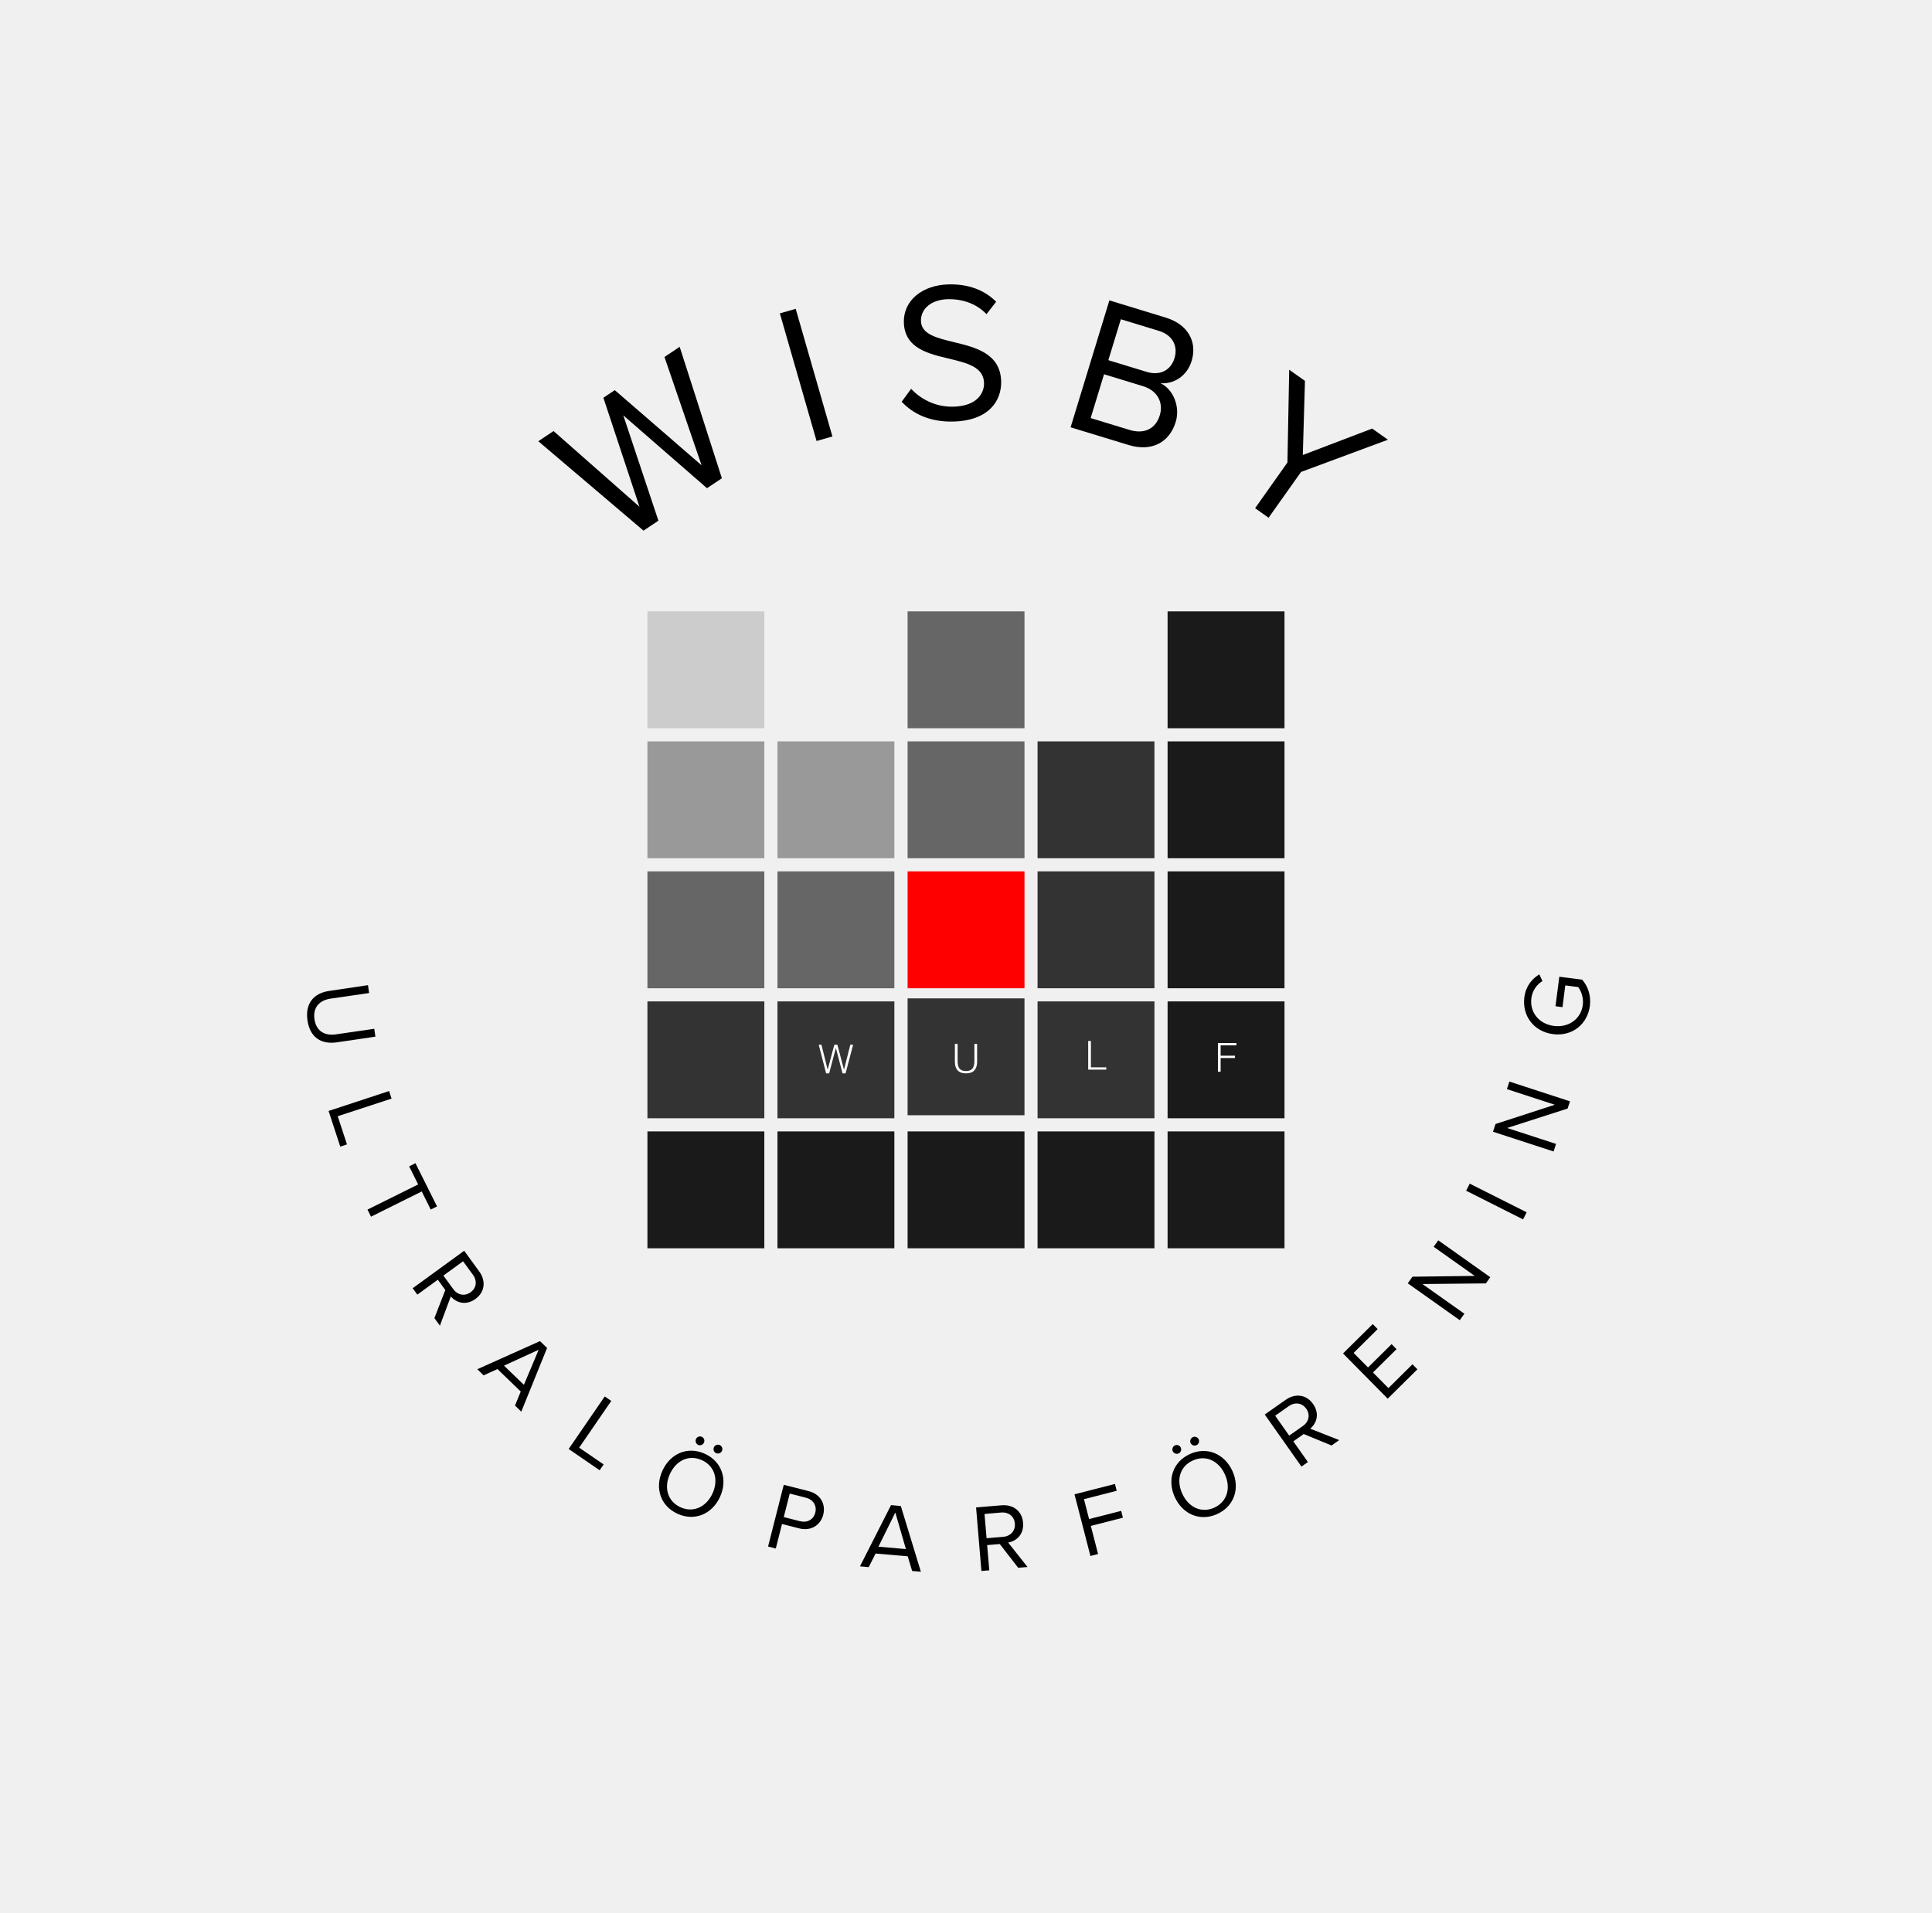
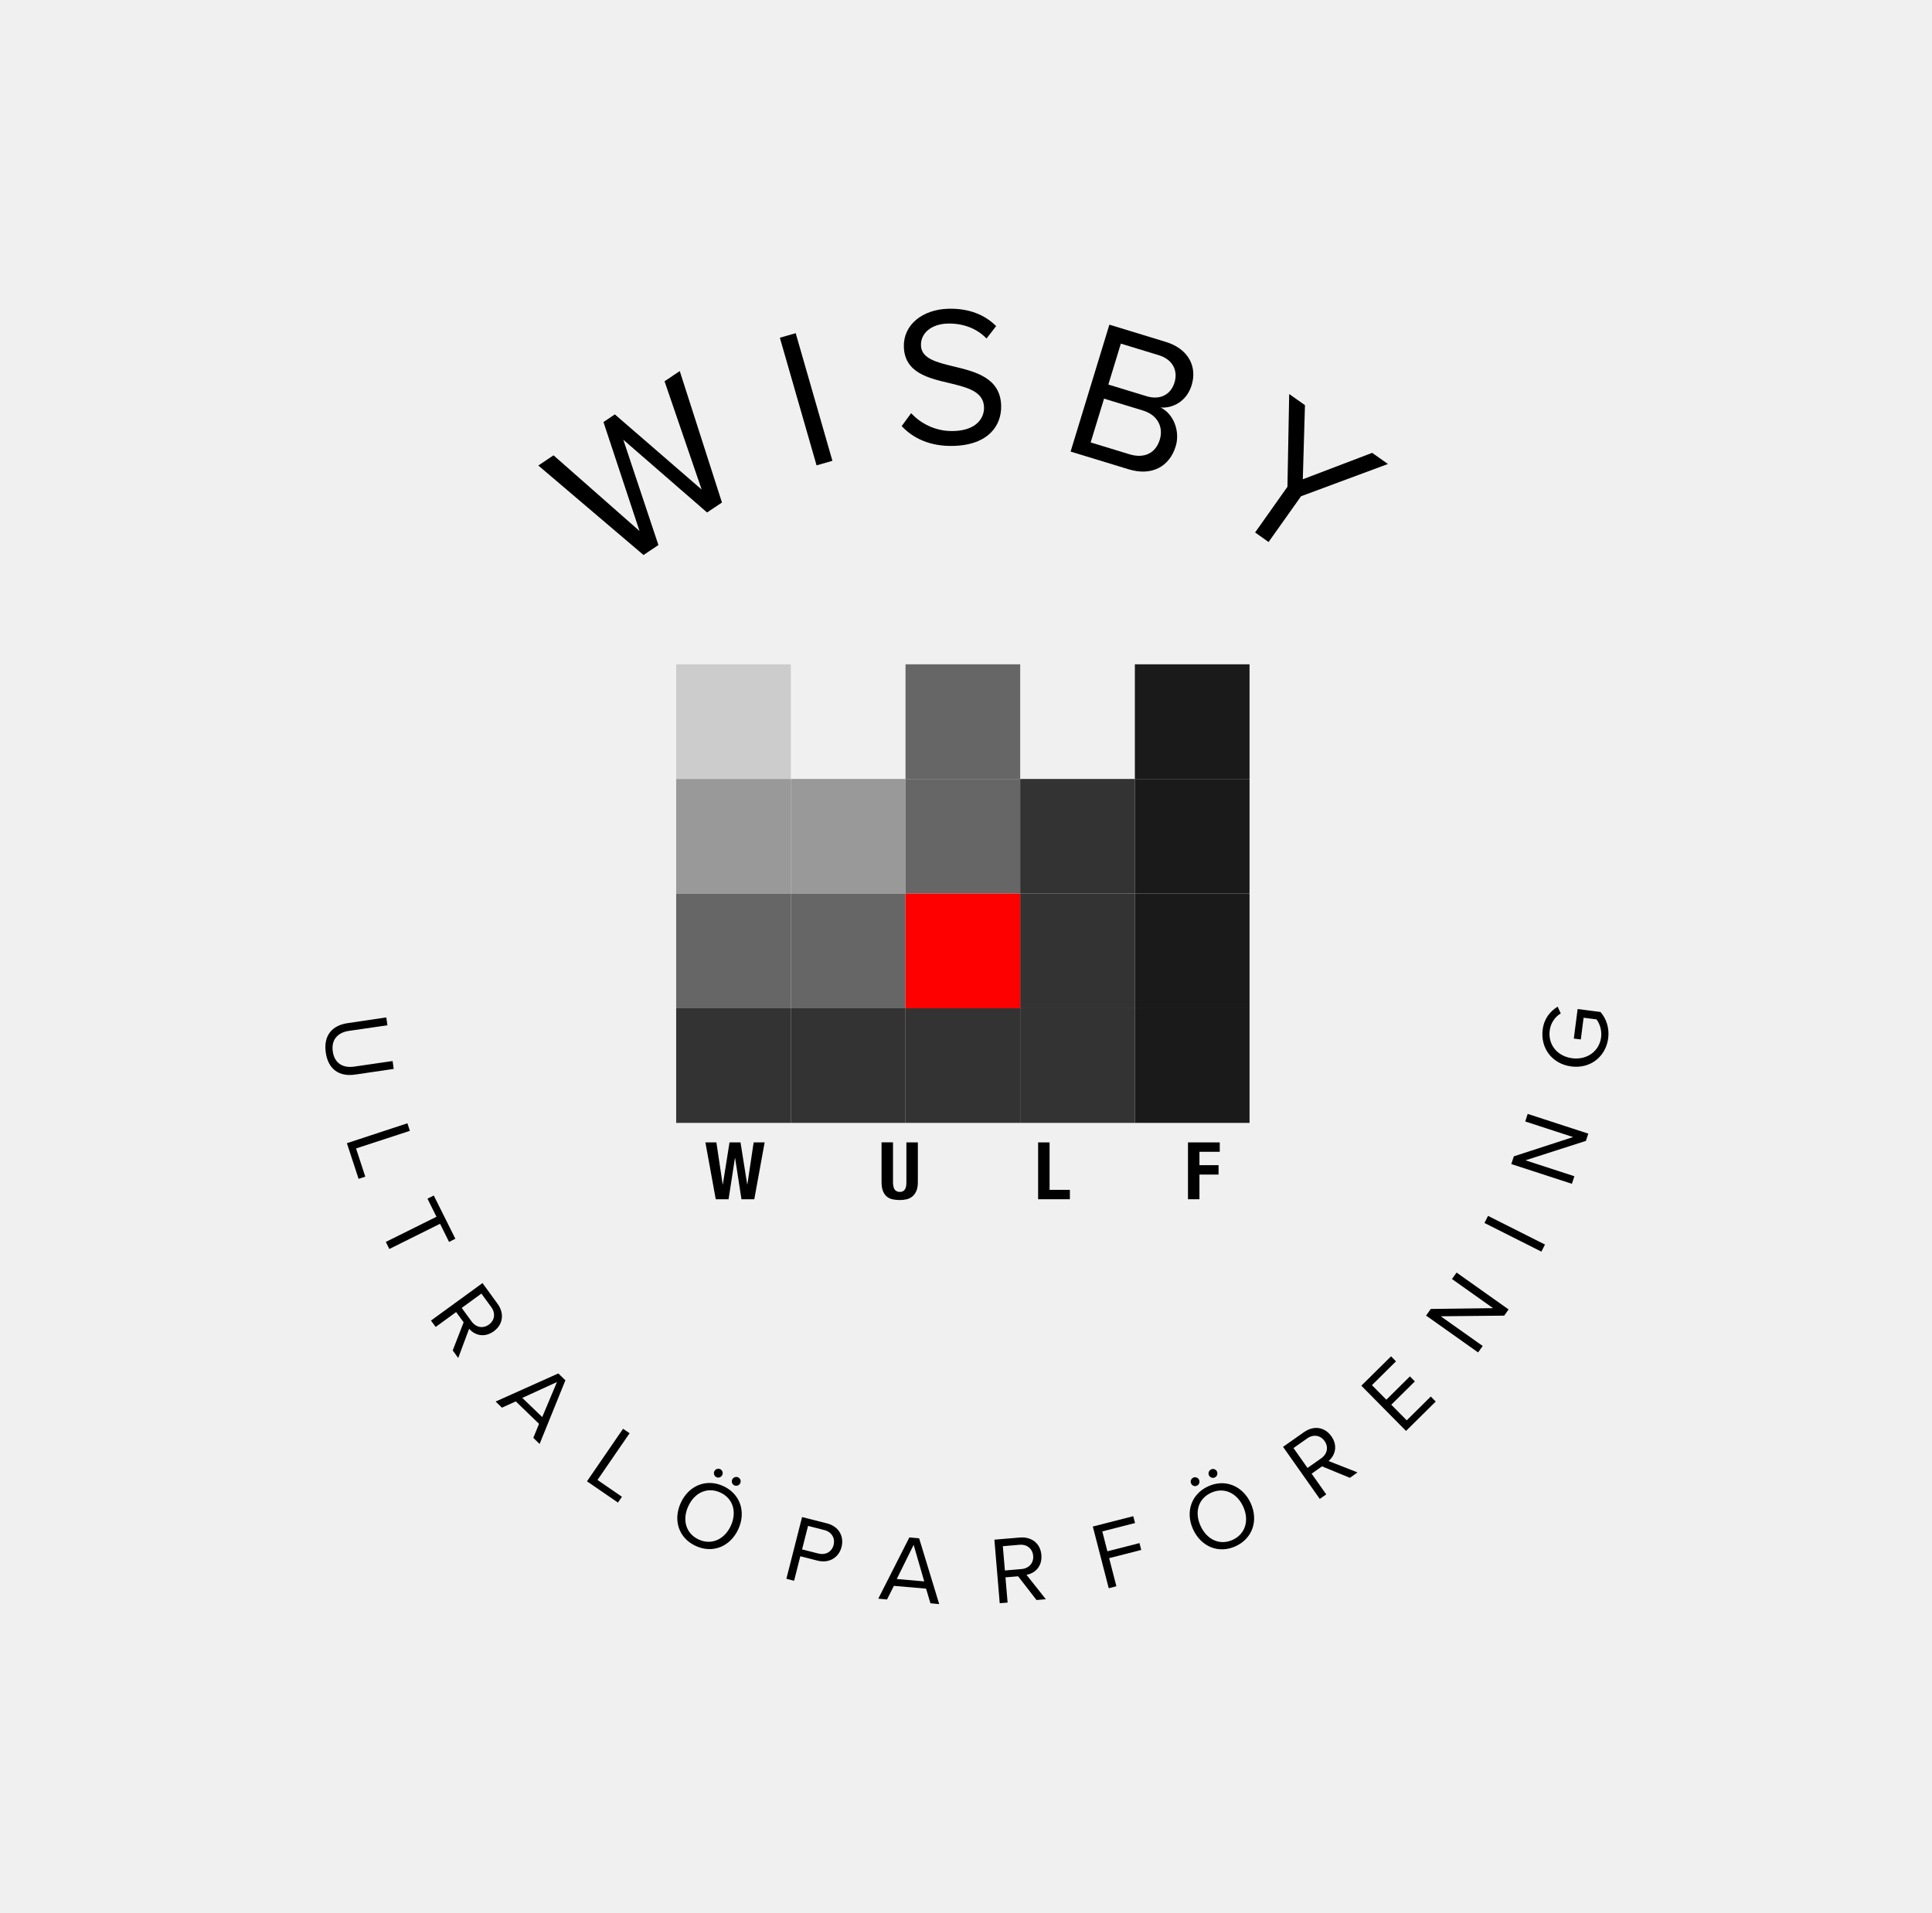
<svg xmlns="http://www.w3.org/2000/svg" version="1.1" x="0px" y="0px" width="2426.1px" height="2401.9px" viewBox="0 0 2426.1 2401.9" style="enable-background:new 0 0 2426.1 2401.9;" xml:space="preserve">
  <style type="text/css">
	.st0{fill-rule:evenodd;clip-rule:evenodd;fill:#CCCCCC;}
	.st1{fill-rule:evenodd;clip-rule:evenodd;fill:#666666;}
	.st2{fill-rule:evenodd;clip-rule:evenodd;fill:#999999;}
	.st3{fill-rule:evenodd;clip-rule:evenodd;fill:#333333;}
	.st4{fill-rule:evenodd;clip-rule:evenodd;fill:#1A1A1A;}
	.st5{fill-rule:evenodd;clip-rule:evenodd;fill:#FF0000;}
	.st6{fill:none;}
	.st7{fill-rule:evenodd;clip-rule:evenodd;fill:none;}
- 	.st8{fill:#FFFFFF;}
</style>
  <g id="Grid">
-     <rect x="813" y="767.9" class="st0" width="146.8" height="146.8" />
-     <rect x="1139.7" y="767.9" class="st1" width="146.8" height="146.8" />
-     <rect x="813" y="931.2" class="st2" width="146.8" height="146.8" />
-     <rect x="976.3" y="931.2" class="st2" width="146.8" height="146.8" />
-     <rect x="1139.7" y="931.2" class="st1" width="146.8" height="146.8" />
-     <rect x="1302.9" y="931.2" class="st3" width="146.8" height="146.8" />
-     <rect x="813" y="1094.5" class="st1" width="146.8" height="146.8" />
-     <rect x="976.3" y="1094.5" class="st1" width="146.8" height="146.8" />
-     <rect x="1302.9" y="1094.5" class="st3" width="146.8" height="146.8" />
-     <rect x="813" y="1257.8" class="st3" width="146.8" height="146.8" />
-     <rect x="976.3" y="1257.8" class="st3" width="146.8" height="146.8" />
-     <rect x="1139.7" y="1254" class="st3" width="146.8" height="146.8" />
-     <rect x="1302.9" y="1257.8" class="st3" width="146.8" height="146.8" />
-     <rect x="1466.2" y="767.9" class="st4" width="146.8" height="146.8" />
-     <rect x="1466.2" y="931.2" class="st4" width="146.8" height="146.8" />
-     <rect x="1466.2" y="1094.5" class="st4" width="146.8" height="146.8" />
-     <rect x="1466.2" y="1257.8" class="st4" width="146.8" height="146.8" />
-     <rect x="813" y="1421.1" class="st4" width="146.8" height="146.8" />
-     <rect x="976.3" y="1421.1" class="st4" width="146.8" height="146.8" />
-     <rect x="1139.7" y="1421.1" class="st4" width="146.8" height="146.8" />
-     <rect x="1302.9" y="1421.1" class="st4" width="146.8" height="146.8" />
-     <rect x="1466.2" y="1421.1" class="st4" width="146.8" height="146.8" />
-     <rect x="1139.7" y="1094.5" class="st5" width="146.8" height="146.8" />
-   </g>
+ </g>
  <g id="Text">
+ </g>
+   <g id="Layer_3">
+     <rect x="849.1" y="834.4" class="st0" width="144" height="144" />
+     <rect x="1137.1" y="834.4" class="st1" width="144" height="144" />
+     <rect x="849.1" y="978.4" class="st2" width="144" height="144" />
+     <rect x="993.1" y="978.4" class="st2" width="144" height="144" />
+     <rect x="1137.1" y="978.4" class="st1" width="144" height="144" />
+     <rect x="1281.1" y="978.4" class="st3" width="144" height="144" />
+     <rect x="849.1" y="1122.4" class="st1" width="144" height="144" />
+     <rect x="993.1" y="1122.4" class="st1" width="144" height="144" />
+     <rect x="1281.1" y="1122.4" class="st3" width="144" height="144" />
+     <rect x="849.1" y="1266.4" class="st3" width="144" height="144" />
+     <rect x="993.1" y="1266.4" class="st3" width="144" height="144" />
+     <rect x="1137.1" y="1266.4" class="st3" width="144" height="144" />
+     <rect x="1281.1" y="1266.4" class="st3" width="144" height="144" />
+     <rect x="1425.1" y="834.4" class="st4" width="144" height="144" />
+     <rect x="1425.1" y="978.4" class="st4" width="144" height="144" />
+     <rect x="1425.1" y="1122.4" class="st4" width="144" height="144" />
+     <rect x="1425.1" y="1266.4" class="st4" width="144" height="144" />
+     <rect x="1137.1" y="1122.4" class="st5" width="144" height="144" />
    <g>
-       <path class="st6" d="M363.1,1167.9c0-469.4,380.6-850,850-850s850,380.6,850,850" />
-       <path d="M782.7,521.7L826.8,654l-18.7,12.5L676,554.2l19.1-12.8l107.9,95.1l-45.3-136.9l14.3-9.6l109,94.4l-46.6-136l19.1-12.8    l53,165.1l-18.7,12.5L782.7,521.7z" />
-       <path d="M979.3,393.6l19.9-5.7l46.1,160.3l-19.9,5.7L979.3,393.6z" />
-       <path d="M1144.1,488.4c11.3,12,29.6,23,53.1,22.4c29.7-0.7,38.8-17,38.5-29.7c-0.5-20-20.9-25-43-30.4    c-26.9-6.3-56.8-13.1-57.7-45.8c-0.7-27.5,23.3-46.9,56.1-47.7c25.5-0.6,45.4,7.4,59.8,21.8l-12.1,15.6    c-12.8-13.4-30.5-19.2-48.7-18.8c-20,0.5-34,11.6-33.6,27.4c0.4,16.7,19.8,21.3,41.2,26.5c27.4,6.6,58.6,14.3,59.5,49.3    c0.6,24.2-15.3,49.4-60.3,50.5c-29,0.7-50.5-9.7-64.6-24.9L1144.1,488.4z" />
-       <path d="M1393.1,377.3l71,21.7c27.7,8.5,39.6,30.4,32.3,54.3c-6.1,20.1-23.6,29.4-39.1,28c16.2,7.8,24.9,29.6,19.1,48.7    c-7.8,25.6-30.1,37.9-59.3,28.9l-72.7-22.2L1393.1,377.3z M1418.4,540c18.6,5.7,32.9-1.5,38-18.4c4.5-14.6-1.6-30.6-21.2-36.6    l-48.8-14.9l-16.8,55L1418.4,540z M1439.6,467c17.9,5.5,30.9-2.6,35.3-17.2c4.4-14.3-1.7-28.7-19.6-34.2l-47.8-14.6l-15.7,51.4    L1439.6,467z" />
-       <path d="M1616.7,580.9l2.2-116.5l19.8,14l-2.7,93.1l87.1-33.2l19.8,14l-109.1,40.5l-40.8,57.5l-16.9-12L1616.7,580.9z" />
+       <path class="st6" d="M363.1,1198.4c0-469.4,380.6-850,850-850s850,380.6,850,850" />
+       <path d="M782.7,552.3l44.1,132.3l-18.7,12.5L676,584.7l19.1-12.8L803.1,667l-45.3-136.9l14.3-9.6l109,94.4l-46.6-136l19.1-12.8    l53,165.1l-18.7,12.5L782.7,552.3z" />
+       <path d="M979.3,424.2l19.9-5.7l46.1,160.3l-19.9,5.7L979.3,424.2z" />
+       <path d="M1144.1,519c11.3,12,29.6,23,53.1,22.4c29.7-0.7,38.8-17,38.5-29.7c-0.5-20-20.9-25-43-30.4    c-26.9-6.3-56.8-13.1-57.7-45.8c-0.7-27.5,23.3-46.9,56.1-47.7c25.5-0.6,45.4,7.4,59.8,21.8l-12.1,15.6    c-12.8-13.4-30.5-19.2-48.7-18.8c-20,0.5-34,11.6-33.6,27.4c0.4,16.7,19.8,21.3,41.2,26.5c27.4,6.6,58.6,14.3,59.5,49.3    c0.6,24.2-15.3,49.4-60.3,50.5c-29,0.7-50.5-9.7-64.6-24.9L1144.1,519z" />
+       <path d="M1393.1,407.8l71,21.7c27.7,8.5,39.6,30.4,32.3,54.3c-6.1,20.1-23.6,29.4-39.1,28c16.2,7.8,24.9,29.6,19.1,48.7    c-7.8,25.6-30.1,37.9-59.3,28.9l-72.7-22.2L1393.1,407.8z M1418.4,570.6c18.6,5.7,32.9-1.5,38-18.4c4.5-14.6-1.6-30.6-21.2-36.6    l-48.8-14.9l-16.8,55L1418.4,570.6z M1439.6,497.6c17.9,5.5,30.9-2.6,35.3-17.2c4.4-14.3-1.7-28.7-19.6-34.2l-47.8-14.6    l-15.7,51.4L1439.6,497.6z" />
+       <path d="M1616.7,611.4l2.2-116.5l19.8,14l-2.7,93.1l87.1-33.2l19.8,14l-109.1,40.5l-40.8,57.5l-16.9-12L1616.7,611.4z" />
    </g>
    <g>
-       <path class="st6" d="M2040.1,1162.9c0,469.4-380.6,850-850,850s-850-380.6-850-850" />
-       <path d="M462.1,1237.4l1.4,9.9l-48.2,7c-14.5,2.1-22.5,11.3-20.4,25.9c2.1,14.6,12.4,21.1,26.9,19l48.2-7l1.4,9.9l-48.3,7.1    c-19.7,2.9-33.9-6.1-37-27.6s8-34.2,27.5-37L462.1,1237.4z" />
-       <path d="M488.6,1370.4l3.1,9.5l-67.6,22.1l11.6,35.4l-8.4,2.8l-14.7-44.8L488.6,1370.4z" />
-       <path d="M525.1,1487.7l-11.3-22.7l7.9-4l27.1,54.3l-7.9,4l-11.3-22.8l-63.7,31.7l-4.4-8.9L525.1,1487.7z" />
-       <path d="M559.2,1620.3l-9.4-12.9l-25.7,18.7l-5.9-8l64.7-47.1l18.9,26c8.6,11.8,7.2,25.8-4.7,34.5c-11.6,8.5-23.8,5.2-31-3.1    l-13.7,36.7l-6.9-9.5L559.2,1620.3z M593.9,1601.2l-12.4-17l-24.7,18l12.4,17c5.6,7.7,14.5,9.2,21.8,3.9    S599.5,1608.9,593.9,1601.2z" />
-       <path d="M653.9,1747.8l-29.2-28.2l-17.4,7.9l-7.9-7.7l78.7-35.3l8.9,8.6l-32.4,80l-7.9-7.7L653.9,1747.8z M632.9,1715.3l25,24.1    l18.5-44L632.9,1715.3z" />
-       <path d="M759.4,1754l8.2,5.6l-40.3,58.7l30.7,21.1l-5,7.3l-38.9-26.7L759.4,1754z" />
-       <path d="M885.3,1826.1c21.5,9.9,28.7,32.7,18.8,54.2c-9.9,21.5-31.9,30.9-53.4,21c-21.6-9.9-28.7-32.7-18.8-54.2    S863.7,1816.1,885.3,1826.1z M881.6,1834.1c-16.4-7.5-32.5,0.2-40.3,17.2c-7.8,16.9-3.2,34.3,13.1,41.8    c16.2,7.5,32.5-0.3,40.3-17.2C902.5,1859,897.8,1841.6,881.6,1834.1z M874,1807.4c1.3-2.7,4.6-4,7.3-2.7c2.8,1.3,4,4.6,2.7,7.3    c-1.3,2.8-4.5,4.1-7.4,2.8C874,1813.6,872.7,1810.2,874,1807.4z M896.5,1817.8c1.3-2.7,4.6-4,7.4-2.7c2.7,1.3,4,4.6,2.7,7.3    c-1.3,2.8-4.6,4.1-7.4,2.8C896.4,1823.9,895.2,1820.6,896.5,1817.8z" />
-       <path d="M984.2,1865l31.2,7.9c15.6,4,21.6,16.9,18.4,29.6c-3.2,12.7-14.9,21.1-30.3,17.2l-21.5-5.5l-7.8,30.8l-9.7-2.5L984.2,1865    z M1012.1,1881.2l-20.4-5.2l-7.5,29.5l20.4,5.2c9.2,2.3,17-2.1,19.2-10.8S1021.2,1883.6,1012.1,1881.2z" />
-       <path d="M1139.9,1954.8l-40.4-3.5l-8.6,17.1l-11-1l39-76.9l12.3,1.1l25.2,82.6l-11-1L1139.9,1954.8z M1103.1,1942.7l34.5,3    l-13.3-45.9L1103.1,1942.7z" />
-       <path d="M1255.5,1939.4l-15.9,1.3l2.7,31.7l-9.9,0.8l-6.7-79.8l32-2.7c14.6-1.2,25.8,7.2,27,21.9c1.2,14.3-7.9,23.1-18.7,24.9    l24.3,30.7l-11.7,1L1255.5,1939.4z M1257.2,1899.8l-20.9,1.8l2.6,30.5l20.9-1.8c9.4-0.8,15.4-7.7,14.6-16.6    C1273.6,1904.6,1266.6,1899,1257.2,1899.8z" />
-       <path d="M1349.3,1876.9l50.8-13l2.2,8.6l-41.1,10.5l6.4,25l40.3-10.3l2.2,8.6l-40.3,10.3l9.1,35.3l-9.6,2.5L1349.3,1876.9z" />
-       <path d="M1494.1,1826.4c21.5-9.9,43.5-0.4,53.4,21c9.9,21.5,2.7,44.3-18.8,54.2c-21.6,9.9-43.5,0.4-53.4-21    C1465.4,1859.1,1472.5,1836.3,1494.1,1826.4z M1472.7,1822.8c-1.3-2.7,0-6.1,2.7-7.3c2.8-1.3,6.1,0,7.3,2.7    c1.3,2.8,0.2,6.1-2.7,7.4C1477.3,1826.8,1474,1825.6,1472.7,1822.8z M1497.8,1834.5c-16.4,7.5-21,24.8-13.1,41.8    c7.8,16.9,23.9,24.8,40.3,17.3c16.2-7.5,20.9-24.9,13.1-41.8C1530.3,1834.7,1514.1,1827,1497.8,1834.5z M1495.1,1812.5    c-1.3-2.7,0-6.1,2.8-7.4c2.7-1.3,6.1,0,7.3,2.7c1.3,2.8,0.1,6.2-2.7,7.4C1499.8,1816.5,1496.4,1815.3,1495.1,1812.5z" />
-       <path d="M1637.1,1801.2l-13,9.2l18.3,26l-8.1,5.7l-46.1-65.4l26.3-18.5c12-8.4,25.9-6.8,34.4,5.3c8.3,11.8,4.8,23.9-3.6,31    l36.4,14.3l-9.6,6.8L1637.1,1801.2z M1618.5,1766.1l-17.2,12.1l17.6,25l17.2-12.1c7.8-5.5,9.4-14.4,4.2-21.7    S1626.3,1760.7,1618.5,1766.1z" />
-       <path d="M1686.5,1700l37.3-36.9l6.2,6.3l-30.2,29.9l18.1,18.3l29.6-29.3l6.2,6.3l-29.6,29.3l19.4,19.6l30.2-29.9l6.2,6.3    l-37.3,36.9L1686.5,1700z" />
-       <path d="M1786.2,1612.8l52.7,37.3l-5.8,8.1l-65.3-46.3l5.9-8.3l78.2-1l-51.6-36.6l5.8-8.1l65.3,46.3l-5.5,7.8L1786.2,1612.8z" />
-       <path d="M1841.1,1495.6l4.5-8.9l71.5,36l-4.5,8.9L1841.1,1495.6z" />
-       <path d="M1892.6,1416.8l61.4,20l-3.1,9.5l-76.1-24.8l3.2-9.7l74.4-24.2l-60.1-19.6l3.1-9.5l76.1,24.8l-3,9.1L1892.6,1416.8z" />
-       <path d="M1914.2,1252.7c1.8-14,9.3-23,18.8-28.9l3.9,8.5c-7.1,4.2-12.7,12-13.9,21.6c-2.2,17.4,9.4,32.3,28.3,34.7    c18.8,2.4,34.1-9,36.3-26.4c1.2-9.5-2.4-18-5.8-22.4l-16.2-2.1l-3.5,27.3l-8.8-1.1l4.8-37.1l28.7,3.7c7.3,8.4,11.3,20,9.7,32.9    c-2.9,22.6-21.8,38.7-46.4,35.5C1925.4,1295.6,1911.3,1275.3,1914.2,1252.7z" />
-     </g>
-   </g>
-   <g id="Wulf">
-     <g>
-       <rect x="1026.8" y="1312.2" class="st7" width="45.8" height="40" />
-       <path class="st8" d="M1059.8,1343.4h0.1l7.9-31.2h3.5l-9.5,36h-3.8l-8.3-31.8h-0.1l-8.4,31.8h-3.8l-9.3-36h3.4l7.8,31.2h0.1    l8.3-31.2h3.8L1059.8,1343.4z" />
+       <path class="st6" d="M2063.1,1203.4c0,469.4-380.6,850-850,850s-850-380.6-850-850" />
+       <path d="M485.1,1277.9l1.4,9.9l-48.2,7c-14.5,2.1-22.5,11.3-20.4,25.9c2.1,14.6,12.4,21.1,26.9,19l48.2-7l1.4,9.9l-48.3,7.1    c-19.7,2.9-33.9-6.1-37-27.6s8-34.2,27.5-37L485.1,1277.9z" />
+       <path d="M511.6,1410.9l3.1,9.5l-67.6,22.1l11.6,35.4l-8.4,2.8l-14.7-44.8L511.6,1410.9z" />
+       <path d="M548.1,1528.3l-11.3-22.7l7.9-4l27.1,54.3l-7.9,4l-11.3-22.8l-63.7,31.7l-4.4-8.9L548.1,1528.3z" />
+       <path d="M582.2,1660.9l-9.4-12.9l-25.7,18.7l-5.9-8l64.7-47.1l18.9,26c8.6,11.8,7.2,25.8-4.7,34.5c-11.6,8.5-23.8,5.2-31-3.1    l-13.7,36.7l-6.9-9.5L582.2,1660.9z M616.9,1641.8l-12.4-17l-24.7,18l12.4,17c5.6,7.7,14.5,9.2,21.8,3.9    S622.5,1649.4,616.9,1641.8z" />
+       <path d="M676.9,1788.4l-29.2-28.2l-17.4,7.9l-7.9-7.7l78.7-35.3l8.9,8.6l-32.4,80l-7.9-7.7L676.9,1788.4z M655.9,1755.8l25,24.1    l18.5-44L655.9,1755.8z" />
+       <path d="M782.4,1794.6l8.2,5.6l-40.3,58.7l30.7,21.1l-5,7.3l-38.9-26.7L782.4,1794.6z" />
+       <path d="M908.3,1866.6c21.5,9.9,28.7,32.7,18.8,54.2c-9.9,21.5-31.9,30.9-53.4,21c-21.6-9.9-28.7-32.7-18.8-54.2    S886.7,1856.7,908.3,1866.6z M904.6,1874.7c-16.4-7.5-32.5,0.2-40.3,17.2c-7.8,16.9-3.2,34.3,13.1,41.8    c16.2,7.5,32.5-0.3,40.3-17.2C925.5,1899.5,920.8,1882.2,904.6,1874.7z M897,1848c1.3-2.7,4.6-4,7.3-2.7c2.8,1.3,4,4.6,2.7,7.3    c-1.3,2.8-4.5,4.1-7.4,2.8C897,1854.1,895.7,1850.8,897,1848z M919.5,1858.3c1.3-2.7,4.6-4,7.4-2.7c2.7,1.3,4,4.6,2.7,7.3    c-1.3,2.8-4.6,4.1-7.4,2.8C919.4,1864.5,918.2,1861.1,919.5,1858.3z" />
+       <path d="M1007.2,1905.5l31.2,7.9c15.6,4,21.6,16.9,18.4,29.6c-3.2,12.7-14.9,21.1-30.3,17.2l-21.5-5.5l-7.8,30.8l-9.7-2.5    L1007.2,1905.5z M1035.1,1921.8l-20.4-5.2l-7.5,29.5l20.4,5.2c9.2,2.3,17-2.1,19.2-10.8S1044.2,1924.1,1035.1,1921.8z" />
+       <path d="M1162.9,1995.4l-40.4-3.5l-8.6,17.1l-11-1l39-76.9l12.3,1.1l25.2,82.6l-11-1L1162.9,1995.4z M1126.1,1983.3l34.5,3    l-13.3-45.9L1126.1,1983.3z" />
+       <path d="M1278.5,1979.9l-15.9,1.3l2.7,31.7l-9.9,0.8l-6.7-79.8l32-2.7c14.6-1.2,25.8,7.2,27,21.9c1.2,14.3-7.9,23.1-18.7,24.9    l24.3,30.7l-11.7,1L1278.5,1979.9z M1280.2,1940.3l-20.9,1.8l2.6,30.5l20.9-1.8c9.4-0.8,15.4-7.7,14.6-16.6    C1296.6,1945.2,1289.6,1939.5,1280.2,1940.3z" />
+       <path d="M1372.3,1917.4l50.8-13l2.2,8.6l-41.1,10.5l6.4,25l40.3-10.3l2.2,8.6l-40.3,10.3l9.1,35.3l-9.6,2.5L1372.3,1917.4z" />
+       <path d="M1517.1,1866.9c21.5-9.9,43.5-0.4,53.4,21c9.9,21.5,2.7,44.3-18.8,54.2c-21.6,9.9-43.5,0.4-53.4-21    C1488.4,1899.7,1495.5,1876.9,1517.1,1866.9z M1495.7,1863.3c-1.3-2.7,0-6.1,2.7-7.3c2.8-1.3,6.1,0,7.3,2.7    c1.3,2.8,0.2,6.1-2.7,7.4C1500.3,1867.4,1497,1866.2,1495.7,1863.3z M1520.8,1875c-16.4,7.5-21,24.8-13.1,41.8    c7.8,16.9,23.9,24.8,40.3,17.3c16.2-7.5,20.9-24.9,13.1-41.8C1553.3,1875.3,1537.1,1867.5,1520.8,1875z M1518.1,1853    c-1.3-2.7,0-6.1,2.8-7.4c2.7-1.3,6.1,0,7.3,2.7c1.3,2.8,0.1,6.2-2.7,7.4C1522.8,1857.1,1519.4,1855.8,1518.1,1853z" />
+       <path d="M1660.1,1841.8l-13,9.2l18.3,26l-8.1,5.7l-46.1-65.4l26.3-18.5c12-8.4,25.9-6.8,34.4,5.3c8.3,11.8,4.8,23.9-3.6,31    l36.4,14.3l-9.6,6.8L1660.1,1841.8z M1641.5,1806.7l-17.2,12.1l17.6,25l17.2-12.1c7.8-5.5,9.4-14.4,4.2-21.7    S1649.3,1801.2,1641.5,1806.7z" />
+       <path d="M1709.5,1740.5l37.3-36.9l6.2,6.3l-30.2,29.9l18.1,18.3l29.6-29.3l6.2,6.3l-29.6,29.3l19.4,19.6l30.2-29.9l6.2,6.3    l-37.3,36.9L1709.5,1740.5z" />
+       <path d="M1809.2,1653.3l52.7,37.3l-5.8,8.1l-65.3-46.3l5.9-8.3l78.2-1l-51.6-36.6l5.8-8.1l65.3,46.3l-5.5,7.8L1809.2,1653.3z" />
+       <path d="M1864.1,1536.1l4.5-8.9l71.5,36l-4.5,8.9L1864.1,1536.1z" />
+       <path d="M1915.6,1457.4l61.4,20l-3.1,9.5l-76.1-24.8l3.2-9.7l74.4-24.2l-60.1-19.6l3.1-9.5l76.1,24.8l-3,9.1L1915.6,1457.4z" />
+       <path d="M1937.2,1293.3c1.8-14,9.3-23,18.8-28.9l3.9,8.5c-7.1,4.2-12.7,12-13.9,21.6c-2.2,17.4,9.4,32.3,28.3,34.7    c18.8,2.4,34.1-9,36.3-26.4c1.2-9.5-2.4-18-5.8-22.4l-16.2-2.1l-3.5,27.3l-8.8-1.1l4.8-37.1l28.7,3.7c7.3,8.4,11.3,20,9.7,32.9    c-2.9,22.6-21.8,38.7-46.4,35.5C1948.4,1336.2,1934.3,1315.9,1937.2,1293.3z" />
    </g>
    <g>
-       <rect x="1190.2" y="1311.2" class="st7" width="45.8" height="40" />
-       <path class="st8" d="M1199.1,1311.2h3.4v21.5c0,4.5,0.8,7.7,2.5,9.6c1.7,2,4.4,3,8,3c1.9,0,3.6-0.3,4.9-0.8    c1.3-0.5,2.4-1.3,3.3-2.4s1.4-2.4,1.8-3.9c0.4-1.6,0.6-3.4,0.6-5.5v-21.5h3.4v22.5c0,4.7-1.2,8.3-3.5,10.8    c-2.3,2.5-5.8,3.7-10.5,3.7c-4.7,0-8.2-1.3-10.5-3.8c-2.3-2.5-3.4-6.1-3.4-10.7V1311.2z" />
-     </g>
-     <g>
-       <rect x="1353.4" y="1307.5" class="st7" width="45.8" height="40" />
-       <path class="st8" d="M1366.5,1343.5v-36h3.4v33.1h19.3v2.9H1366.5z" />
-     </g>
-     <g>
-       <rect x="1516.7" y="1310.1" class="st7" width="45.8" height="53.7" />
-       <path class="st8" d="M1529.4,1346.1v-36h23.2v2.9h-19.8v13h18v2.9h-18v17.2H1529.4z" />
-     </g>
-     <g>
-       <rect x="1188.5" y="1429.9" class="st7" width="0" height="0" />
-     </g>
-     <g>
-       <rect x="765.3" y="1327.5" class="st7" width="3.7" height="9.5" />
-     </g>
-     <g>
-       <rect x="1176.5" y="1712.9" class="st7" width="0" height="0" />
-     </g>
-     <g>
-       <rect x="1203.1" y="1310" class="st7" width="0" height="0" />
+       <rect x="858" y="1420.6" class="st7" width="702" height="133.8" />
+       <path d="M899.6,1434.9l7.9,52.8h0.2l8.4-52.8h13.8l8.4,52.8h0.2l7.9-52.8h13.8l-13,71.4h-16.1l-8-51.8h-0.2l-8,51.8h-16.1    l-13-71.4H899.6z" />
+       <path d="M1121.4,1484.7c0,1.8,0.1,3.4,0.4,4.9c0.2,1.5,0.7,2.8,1.3,3.9c0.6,1.1,1.5,2,2.6,2.6c1.1,0.6,2.5,1,4.2,1    c1.7,0,3.1-0.3,4.2-1c1.1-0.6,1.9-1.5,2.5-2.6c0.6-1.1,1.1-2.4,1.3-3.9c0.2-1.5,0.3-3.1,0.3-4.9v-49.8h14.4v49.8    c0,4.5-0.6,8.3-1.9,11.2c-1.3,3-3,5.3-5.1,7c-2.1,1.7-4.6,2.9-7.3,3.5c-2.7,0.6-5.6,0.9-8.5,0.9c-2.9,0-5.8-0.3-8.5-0.8    c-2.7-0.5-5.2-1.6-7.3-3.2c-2.1-1.6-3.8-4-5.1-7c-1.3-3-1.9-6.9-1.9-11.7v-49.8h14.4V1484.7z" />
+       <path d="M1303.6,1434.9h14.4v59.6h25.5v11.8h-39.9V1434.9z" />
+       <path d="M1531.7,1434.9v11.8h-25.5v16.8h24v11.8h-24v31h-14.4v-71.4H1531.7z" />
    </g>
  </g>
</svg>
